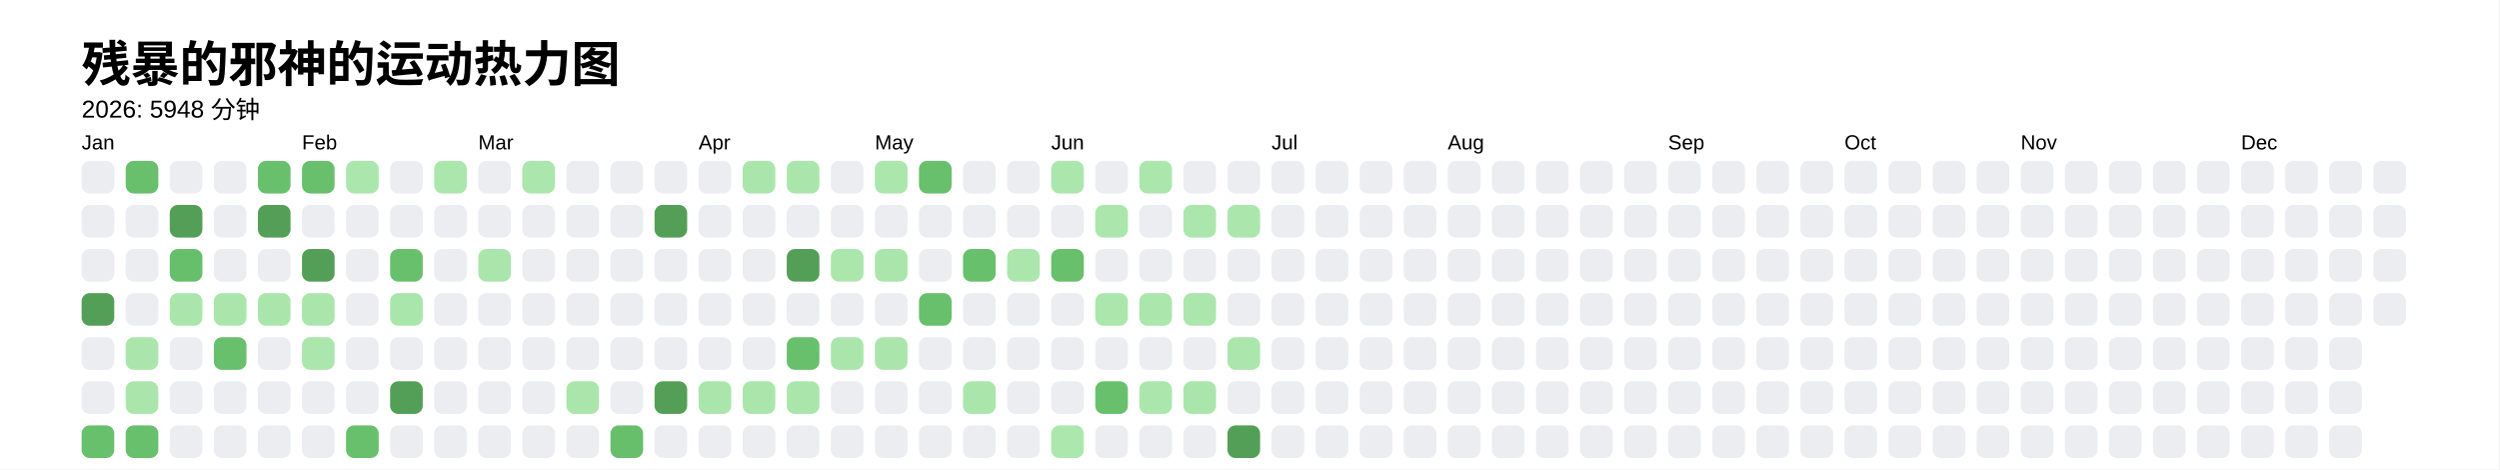
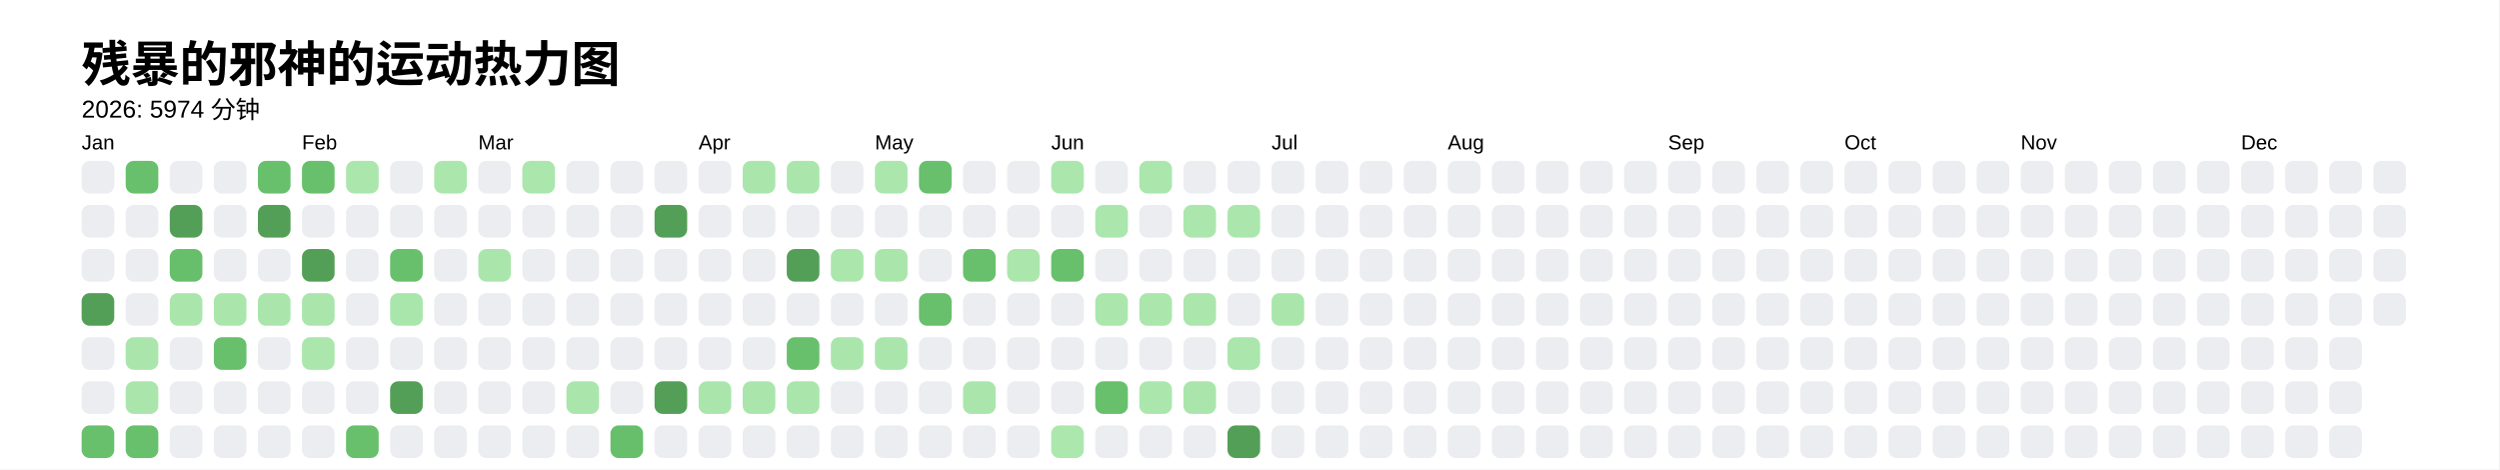
<svg xmlns="http://www.w3.org/2000/svg" baseProfile="full" height="57.5mm" version="1.1" viewBox="0,0,306.2,57.5" width="306.2mm">
  <defs />
  <rect fill="#FFFFFF" height="57.5" width="306.2" x="0" y="0" />
  <text fill="#000000" style="font-size:6px; font-family:Arial; font-weight:bold;" x="10" y="10">残暴的邪神的运动热力图</text>
-   <text fill="#000000" style="font-size:3px; font-family:Arial;" x="10" y="14.4">2026: 5948 分钟</text>
+   <text fill="#000000" style="font-size:3px; font-family:Arial;" x="10" y="14.4">2026: 5974 分钟</text>
  <text fill="#000000" style="font-size:2.5px; font-family:Arial" x="10" y="18.3">Jan</text>
  <rect fill="#EBEDF0" height="4" rx="1" ry="1" width="4" x="10" y="19.7" />
  <rect fill="#EBEDF0" height="4" rx="1" ry="1" width="4" x="10" y="25.1" />
  <rect fill="#EBEDF0" height="4" rx="1" ry="1" width="4" x="10" y="30.5" />
  <rect fill="#549F57" height="4" rx="1" ry="1" width="4" x="10" y="35.9" />
  <rect fill="#EBEDF0" height="4" rx="1" ry="1" width="4" x="10" y="41.3" />
  <rect fill="#EBEDF0" height="4" rx="1" ry="1" width="4" x="10" y="46.7" />
  <rect fill="#68c06d" height="4" rx="1" ry="1" width="4" x="10" y="52.1" />
  <rect fill="#68c06d" height="4" rx="1" ry="1" width="4" x="15.4" y="19.7" />
  <rect fill="#EBEDF0" height="4" rx="1" ry="1" width="4" x="15.4" y="25.1" />
  <rect fill="#EBEDF0" height="4" rx="1" ry="1" width="4" x="15.4" y="30.5" />
  <rect fill="#EBEDF0" height="4" rx="1" ry="1" width="4" x="15.4" y="35.9" />
  <rect fill="#aae6ac" height="4" rx="1" ry="1" width="4" x="15.4" y="41.3" />
  <rect fill="#aae6ac" height="4" rx="1" ry="1" width="4" x="15.4" y="46.7" />
  <rect fill="#68c06d" height="4" rx="1" ry="1" width="4" x="15.4" y="52.1" />
  <rect fill="#EBEDF0" height="4" rx="1" ry="1" width="4" x="20.8" y="19.7" />
  <rect fill="#549F57" height="4" rx="1" ry="1" width="4" x="20.8" y="25.1" />
  <rect fill="#67bf6c" height="4" rx="1" ry="1" width="4" x="20.8" y="30.5" />
  <rect fill="#aae6ac" height="4" rx="1" ry="1" width="4" x="20.8" y="35.9" />
  <rect fill="#EBEDF0" height="4" rx="1" ry="1" width="4" x="20.8" y="41.3" />
  <rect fill="#EBEDF0" height="4" rx="1" ry="1" width="4" x="20.8" y="46.7" />
  <rect fill="#EBEDF0" height="4" rx="1" ry="1" width="4" x="20.8" y="52.1" />
  <rect fill="#EBEDF0" height="4" rx="1" ry="1" width="4" x="26.2" y="19.7" />
  <rect fill="#EBEDF0" height="4" rx="1" ry="1" width="4" x="26.2" y="25.1" />
  <rect fill="#EBEDF0" height="4" rx="1" ry="1" width="4" x="26.2" y="30.5" />
  <rect fill="#aae6ac" height="4" rx="1" ry="1" width="4" x="26.2" y="35.9" />
  <rect fill="#68c06d" height="4" rx="1" ry="1" width="4" x="26.2" y="41.3" />
  <rect fill="#EBEDF0" height="4" rx="1" ry="1" width="4" x="26.2" y="46.7" />
  <rect fill="#EBEDF0" height="4" rx="1" ry="1" width="4" x="26.2" y="52.1" />
  <rect fill="#68c06d" height="4" rx="1" ry="1" width="4" x="31.6" y="19.7" />
  <rect fill="#549F57" height="4" rx="1" ry="1" width="4" x="31.6" y="25.1" />
  <rect fill="#EBEDF0" height="4" rx="1" ry="1" width="4" x="31.6" y="30.5" />
  <rect fill="#aae6ac" height="4" rx="1" ry="1" width="4" x="31.6" y="35.9" />
  <rect fill="#EBEDF0" height="4" rx="1" ry="1" width="4" x="31.6" y="41.3" />
  <rect fill="#EBEDF0" height="4" rx="1" ry="1" width="4" x="31.6" y="46.7" />
  <rect fill="#EBEDF0" height="4" rx="1" ry="1" width="4" x="31.6" y="52.1" />
  <text fill="#000000" style="font-size:2.5px; font-family:Arial" x="37.0" y="18.3">Feb</text>
  <rect fill="#68c06d" height="4" rx="1" ry="1" width="4" x="37.0" y="19.7" />
  <rect fill="#EBEDF0" height="4" rx="1" ry="1" width="4" x="37.0" y="25.1" />
  <rect fill="#549F57" height="4" rx="1" ry="1" width="4" x="37.0" y="30.5" />
  <rect fill="#aae6ac" height="4" rx="1" ry="1" width="4" x="37.0" y="35.9" />
  <rect fill="#abe7ad" height="4" rx="1" ry="1" width="4" x="37.0" y="41.3" />
  <rect fill="#EBEDF0" height="4" rx="1" ry="1" width="4" x="37.0" y="46.7" />
  <rect fill="#EBEDF0" height="4" rx="1" ry="1" width="4" x="37.0" y="52.1" />
  <rect fill="#abe7ad" height="4" rx="1" ry="1" width="4" x="42.4" y="19.7" />
  <rect fill="#EBEDF0" height="4" rx="1" ry="1" width="4" x="42.4" y="25.1" />
  <rect fill="#EBEDF0" height="4" rx="1" ry="1" width="4" x="42.4" y="30.5" />
  <rect fill="#EBEDF0" height="4" rx="1" ry="1" width="4" x="42.4" y="35.9" />
  <rect fill="#EBEDF0" height="4" rx="1" ry="1" width="4" x="42.4" y="41.3" />
  <rect fill="#EBEDF0" height="4" rx="1" ry="1" width="4" x="42.4" y="46.7" />
  <rect fill="#68c06d" height="4" rx="1" ry="1" width="4" x="42.4" y="52.1" />
  <rect fill="#EBEDF0" height="4" rx="1" ry="1" width="4" x="47.8" y="19.7" />
  <rect fill="#EBEDF0" height="4" rx="1" ry="1" width="4" x="47.8" y="25.1" />
  <rect fill="#68c06d" height="4" rx="1" ry="1" width="4" x="47.8" y="30.5" />
  <rect fill="#a9e6ab" height="4" rx="1" ry="1" width="4" x="47.8" y="35.9" />
  <rect fill="#EBEDF0" height="4" rx="1" ry="1" width="4" x="47.8" y="41.3" />
  <rect fill="#549F57" height="4" rx="1" ry="1" width="4" x="47.8" y="46.7" />
  <rect fill="#EBEDF0" height="4" rx="1" ry="1" width="4" x="47.8" y="52.1" />
  <rect fill="#abe7ad" height="4" rx="1" ry="1" width="4" x="53.2" y="19.7" />
  <rect fill="#EBEDF0" height="4" rx="1" ry="1" width="4" x="53.2" y="25.1" />
  <rect fill="#EBEDF0" height="4" rx="1" ry="1" width="4" x="53.2" y="30.5" />
  <rect fill="#EBEDF0" height="4" rx="1" ry="1" width="4" x="53.2" y="35.9" />
  <rect fill="#EBEDF0" height="4" rx="1" ry="1" width="4" x="53.2" y="41.3" />
  <rect fill="#EBEDF0" height="4" rx="1" ry="1" width="4" x="53.2" y="46.7" />
  <rect fill="#EBEDF0" height="4" rx="1" ry="1" width="4" x="53.2" y="52.1" />
  <text fill="#000000" style="font-size:2.5px; font-family:Arial" x="58.6" y="18.3">Mar</text>
  <rect fill="#EBEDF0" height="4" rx="1" ry="1" width="4" x="58.6" y="19.7" />
  <rect fill="#EBEDF0" height="4" rx="1" ry="1" width="4" x="58.6" y="25.1" />
  <rect fill="#aae6ac" height="4" rx="1" ry="1" width="4" x="58.6" y="30.5" />
  <rect fill="#EBEDF0" height="4" rx="1" ry="1" width="4" x="58.6" y="35.9" />
  <rect fill="#EBEDF0" height="4" rx="1" ry="1" width="4" x="58.6" y="41.3" />
  <rect fill="#EBEDF0" height="4" rx="1" ry="1" width="4" x="58.6" y="46.7" />
  <rect fill="#EBEDF0" height="4" rx="1" ry="1" width="4" x="58.6" y="52.1" />
  <rect fill="#abe6ad" height="4" rx="1" ry="1" width="4" x="64" y="19.7" />
  <rect fill="#EBEDF0" height="4" rx="1" ry="1" width="4" x="64" y="25.1" />
  <rect fill="#EBEDF0" height="4" rx="1" ry="1" width="4" x="64" y="30.5" />
  <rect fill="#EBEDF0" height="4" rx="1" ry="1" width="4" x="64" y="35.9" />
  <rect fill="#EBEDF0" height="4" rx="1" ry="1" width="4" x="64" y="41.3" />
  <rect fill="#EBEDF0" height="4" rx="1" ry="1" width="4" x="64" y="46.7" />
  <rect fill="#EBEDF0" height="4" rx="1" ry="1" width="4" x="64" y="52.1" />
  <rect fill="#EBEDF0" height="4" rx="1" ry="1" width="4" x="69.4" y="19.7" />
  <rect fill="#EBEDF0" height="4" rx="1" ry="1" width="4" x="69.4" y="25.1" />
  <rect fill="#EBEDF0" height="4" rx="1" ry="1" width="4" x="69.4" y="30.5" />
  <rect fill="#EBEDF0" height="4" rx="1" ry="1" width="4" x="69.4" y="35.9" />
  <rect fill="#EBEDF0" height="4" rx="1" ry="1" width="4" x="69.4" y="41.3" />
  <rect fill="#aae6ac" height="4" rx="1" ry="1" width="4" x="69.4" y="46.7" />
  <rect fill="#EBEDF0" height="4" rx="1" ry="1" width="4" x="69.4" y="52.1" />
  <rect fill="#EBEDF0" height="4" rx="1" ry="1" width="4" x="74.8" y="19.7" />
  <rect fill="#EBEDF0" height="4" rx="1" ry="1" width="4" x="74.8" y="25.1" />
  <rect fill="#EBEDF0" height="4" rx="1" ry="1" width="4" x="74.8" y="30.5" />
  <rect fill="#EBEDF0" height="4" rx="1" ry="1" width="4" x="74.8" y="35.9" />
  <rect fill="#EBEDF0" height="4" rx="1" ry="1" width="4" x="74.8" y="41.3" />
  <rect fill="#EBEDF0" height="4" rx="1" ry="1" width="4" x="74.8" y="46.7" />
  <rect fill="#67bf6c" height="4" rx="1" ry="1" width="4" x="74.8" y="52.1" />
  <rect fill="#EBEDF0" height="4" rx="1" ry="1" width="4" x="80.2" y="19.7" />
  <rect fill="#549F57" height="4" rx="1" ry="1" width="4" x="80.2" y="25.1" />
  <rect fill="#EBEDF0" height="4" rx="1" ry="1" width="4" x="80.2" y="30.5" />
  <rect fill="#EBEDF0" height="4" rx="1" ry="1" width="4" x="80.2" y="35.9" />
  <rect fill="#EBEDF0" height="4" rx="1" ry="1" width="4" x="80.2" y="41.3" />
  <rect fill="#549F57" height="4" rx="1" ry="1" width="4" x="80.2" y="46.7" />
  <rect fill="#EBEDF0" height="4" rx="1" ry="1" width="4" x="80.2" y="52.1" />
  <text fill="#000000" style="font-size:2.5px; font-family:Arial" x="85.6" y="18.3">Apr</text>
  <rect fill="#EBEDF0" height="4" rx="1" ry="1" width="4" x="85.6" y="19.7" />
  <rect fill="#EBEDF0" height="4" rx="1" ry="1" width="4" x="85.6" y="25.1" />
  <rect fill="#EBEDF0" height="4" rx="1" ry="1" width="4" x="85.6" y="30.5" />
  <rect fill="#EBEDF0" height="4" rx="1" ry="1" width="4" x="85.6" y="35.9" />
  <rect fill="#EBEDF0" height="4" rx="1" ry="1" width="4" x="85.6" y="41.3" />
  <rect fill="#aae6ac" height="4" rx="1" ry="1" width="4" x="85.6" y="46.7" />
  <rect fill="#EBEDF0" height="4" rx="1" ry="1" width="4" x="85.6" y="52.1" />
  <rect fill="#aae6ac" height="4" rx="1" ry="1" width="4" x="91" y="19.7" />
  <rect fill="#EBEDF0" height="4" rx="1" ry="1" width="4" x="91" y="25.1" />
  <rect fill="#EBEDF0" height="4" rx="1" ry="1" width="4" x="91" y="30.5" />
  <rect fill="#EBEDF0" height="4" rx="1" ry="1" width="4" x="91" y="35.9" />
  <rect fill="#EBEDF0" height="4" rx="1" ry="1" width="4" x="91" y="41.3" />
  <rect fill="#aae6ac" height="4" rx="1" ry="1" width="4" x="91" y="46.7" />
  <rect fill="#EBEDF0" height="4" rx="1" ry="1" width="4" x="91" y="52.1" />
  <rect fill="#aae6ac" height="4" rx="1" ry="1" width="4" x="96.4" y="19.7" />
  <rect fill="#EBEDF0" height="4" rx="1" ry="1" width="4" x="96.4" y="25.1" />
  <rect fill="#549F57" height="4" rx="1" ry="1" width="4" x="96.4" y="30.5" />
  <rect fill="#EBEDF0" height="4" rx="1" ry="1" width="4" x="96.4" y="35.9" />
  <rect fill="#68c06d" height="4" rx="1" ry="1" width="4" x="96.4" y="41.3" />
  <rect fill="#aae6ac" height="4" rx="1" ry="1" width="4" x="96.4" y="46.7" />
  <rect fill="#EBEDF0" height="4" rx="1" ry="1" width="4" x="96.4" y="52.1" />
  <rect fill="#EBEDF0" height="4" rx="1" ry="1" width="4" x="101.8" y="19.7" />
  <rect fill="#EBEDF0" height="4" rx="1" ry="1" width="4" x="101.8" y="25.1" />
  <rect fill="#abe7ad" height="4" rx="1" ry="1" width="4" x="101.8" y="30.5" />
  <rect fill="#EBEDF0" height="4" rx="1" ry="1" width="4" x="101.8" y="35.9" />
  <rect fill="#aae6ac" height="4" rx="1" ry="1" width="4" x="101.8" y="41.3" />
  <rect fill="#EBEDF0" height="4" rx="1" ry="1" width="4" x="101.8" y="46.7" />
  <rect fill="#EBEDF0" height="4" rx="1" ry="1" width="4" x="101.8" y="52.1" />
  <text fill="#000000" style="font-size:2.5px; font-family:Arial" x="107.2" y="18.3">May</text>
  <rect fill="#abe7ad" height="4" rx="1" ry="1" width="4" x="107.2" y="19.7" />
  <rect fill="#EBEDF0" height="4" rx="1" ry="1" width="4" x="107.2" y="25.1" />
  <rect fill="#aae6ac" height="4" rx="1" ry="1" width="4" x="107.2" y="30.5" />
  <rect fill="#EBEDF0" height="4" rx="1" ry="1" width="4" x="107.2" y="35.9" />
  <rect fill="#aae6ac" height="4" rx="1" ry="1" width="4" x="107.2" y="41.3" />
  <rect fill="#EBEDF0" height="4" rx="1" ry="1" width="4" x="107.2" y="46.7" />
  <rect fill="#EBEDF0" height="4" rx="1" ry="1" width="4" x="107.2" y="52.1" />
  <rect fill="#68c06d" height="4" rx="1" ry="1" width="4" x="112.6" y="19.7" />
  <rect fill="#EBEDF0" height="4" rx="1" ry="1" width="4" x="112.6" y="25.1" />
  <rect fill="#EBEDF0" height="4" rx="1" ry="1" width="4" x="112.6" y="30.5" />
  <rect fill="#68c06d" height="4" rx="1" ry="1" width="4" x="112.6" y="35.9" />
  <rect fill="#EBEDF0" height="4" rx="1" ry="1" width="4" x="112.6" y="41.3" />
  <rect fill="#EBEDF0" height="4" rx="1" ry="1" width="4" x="112.6" y="46.7" />
  <rect fill="#EBEDF0" height="4" rx="1" ry="1" width="4" x="112.6" y="52.1" />
  <rect fill="#EBEDF0" height="4" rx="1" ry="1" width="4" x="118" y="19.7" />
  <rect fill="#EBEDF0" height="4" rx="1" ry="1" width="4" x="118" y="25.1" />
  <rect fill="#68c06d" height="4" rx="1" ry="1" width="4" x="118" y="30.5" />
  <rect fill="#EBEDF0" height="4" rx="1" ry="1" width="4" x="118" y="35.9" />
  <rect fill="#EBEDF0" height="4" rx="1" ry="1" width="4" x="118" y="41.3" />
  <rect fill="#aae6ac" height="4" rx="1" ry="1" width="4" x="118" y="46.7" />
  <rect fill="#EBEDF0" height="4" rx="1" ry="1" width="4" x="118" y="52.1" />
  <rect fill="#EBEDF0" height="4" rx="1" ry="1" width="4" x="123.4" y="19.7" />
  <rect fill="#EBEDF0" height="4" rx="1" ry="1" width="4" x="123.4" y="25.1" />
  <rect fill="#abe6ad" height="4" rx="1" ry="1" width="4" x="123.4" y="30.5" />
  <rect fill="#EBEDF0" height="4" rx="1" ry="1" width="4" x="123.4" y="35.9" />
  <rect fill="#EBEDF0" height="4" rx="1" ry="1" width="4" x="123.4" y="41.3" />
  <rect fill="#EBEDF0" height="4" rx="1" ry="1" width="4" x="123.4" y="46.7" />
  <rect fill="#EBEDF0" height="4" rx="1" ry="1" width="4" x="123.4" y="52.1" />
  <text fill="#000000" style="font-size:2.5px; font-family:Arial" x="128.8" y="18.3">Jun</text>
  <rect fill="#abe7ad" height="4" rx="1" ry="1" width="4" x="128.8" y="19.7" />
  <rect fill="#EBEDF0" height="4" rx="1" ry="1" width="4" x="128.8" y="25.1" />
  <rect fill="#68c06d" height="4" rx="1" ry="1" width="4" x="128.8" y="30.5" />
  <rect fill="#EBEDF0" height="4" rx="1" ry="1" width="4" x="128.8" y="35.9" />
  <rect fill="#EBEDF0" height="4" rx="1" ry="1" width="4" x="128.8" y="41.3" />
  <rect fill="#EBEDF0" height="4" rx="1" ry="1" width="4" x="128.8" y="46.7" />
  <rect fill="#ace7ae" height="4" rx="1" ry="1" width="4" x="128.8" y="52.1" />
  <rect fill="#EBEDF0" height="4" rx="1" ry="1" width="4" x="134.2" y="19.7" />
  <rect fill="#abe6ad" height="4" rx="1" ry="1" width="4" x="134.2" y="25.1" />
  <rect fill="#EBEDF0" height="4" rx="1" ry="1" width="4" x="134.2" y="30.5" />
  <rect fill="#abe7ad" height="4" rx="1" ry="1" width="4" x="134.2" y="35.9" />
  <rect fill="#EBEDF0" height="4" rx="1" ry="1" width="4" x="134.2" y="41.3" />
  <rect fill="#68c06d" height="4" rx="1" ry="1" width="4" x="134.2" y="46.7" />
  <rect fill="#EBEDF0" height="4" rx="1" ry="1" width="4" x="134.2" y="52.1" />
  <rect fill="#abe6ad" height="4" rx="1" ry="1" width="4" x="139.6" y="19.7" />
  <rect fill="#EBEDF0" height="4" rx="1" ry="1" width="4" x="139.6" y="25.1" />
  <rect fill="#EBEDF0" height="4" rx="1" ry="1" width="4" x="139.6" y="30.5" />
  <rect fill="#abe6ad" height="4" rx="1" ry="1" width="4" x="139.6" y="35.9" />
  <rect fill="#EBEDF0" height="4" rx="1" ry="1" width="4" x="139.6" y="41.3" />
  <rect fill="#abe7ad" height="4" rx="1" ry="1" width="4" x="139.6" y="46.7" />
  <rect fill="#EBEDF0" height="4" rx="1" ry="1" width="4" x="139.6" y="52.1" />
  <rect fill="#EBEDF0" height="4" rx="1" ry="1" width="4" x="145" y="19.7" />
  <rect fill="#abe7ad" height="4" rx="1" ry="1" width="4" x="145" y="25.1" />
  <rect fill="#EBEDF0" height="4" rx="1" ry="1" width="4" x="145" y="30.5" />
  <rect fill="#abe6ad" height="4" rx="1" ry="1" width="4" x="145" y="35.9" />
  <rect fill="#EBEDF0" height="4" rx="1" ry="1" width="4" x="145" y="41.3" />
  <rect fill="#aae6ac" height="4" rx="1" ry="1" width="4" x="145" y="46.7" />
  <rect fill="#EBEDF0" height="4" rx="1" ry="1" width="4" x="145" y="52.1" />
  <rect fill="#EBEDF0" height="4" rx="1" ry="1" width="4" x="150.4" y="19.7" />
  <rect fill="#abe7ad" height="4" rx="1" ry="1" width="4" x="150.4" y="25.1" />
  <rect fill="#EBEDF0" height="4" rx="1" ry="1" width="4" x="150.4" y="30.5" />
  <rect fill="#EBEDF0" height="4" rx="1" ry="1" width="4" x="150.4" y="35.9" />
  <rect fill="#abe6ad" height="4" rx="1" ry="1" width="4" x="150.4" y="41.3" />
  <rect fill="#EBEDF0" height="4" rx="1" ry="1" width="4" x="150.4" y="46.7" />
  <rect fill="#549F57" height="4" rx="1" ry="1" width="4" x="150.4" y="52.1" />
  <text fill="#000000" style="font-size:2.5px; font-family:Arial" x="155.8" y="18.3">Jul</text>
  <rect fill="#EBEDF0" height="4" rx="1" ry="1" width="4" x="155.8" y="19.7" />
  <rect fill="#EBEDF0" height="4" rx="1" ry="1" width="4" x="155.8" y="25.1" />
  <rect fill="#EBEDF0" height="4" rx="1" ry="1" width="4" x="155.8" y="30.5" />
-   <rect fill="#EBEDF0" height="4" rx="1" ry="1" width="4" x="155.8" y="35.9" />
+   <rect fill="#aae6ac" height="4" rx="1" ry="1" width="4" x="155.8" y="35.9" />
  <rect fill="#EBEDF0" height="4" rx="1" ry="1" width="4" x="155.8" y="41.3" />
  <rect fill="#EBEDF0" height="4" rx="1" ry="1" width="4" x="155.8" y="46.7" />
  <rect fill="#EBEDF0" height="4" rx="1" ry="1" width="4" x="155.8" y="52.1" />
  <rect fill="#EBEDF0" height="4" rx="1" ry="1" width="4" x="161.2" y="19.7" />
  <rect fill="#EBEDF0" height="4" rx="1" ry="1" width="4" x="161.2" y="25.1" />
  <rect fill="#EBEDF0" height="4" rx="1" ry="1" width="4" x="161.2" y="30.5" />
  <rect fill="#EBEDF0" height="4" rx="1" ry="1" width="4" x="161.2" y="35.9" />
  <rect fill="#EBEDF0" height="4" rx="1" ry="1" width="4" x="161.2" y="41.3" />
  <rect fill="#EBEDF0" height="4" rx="1" ry="1" width="4" x="161.2" y="46.7" />
  <rect fill="#EBEDF0" height="4" rx="1" ry="1" width="4" x="161.2" y="52.1" />
  <rect fill="#EBEDF0" height="4" rx="1" ry="1" width="4" x="166.6" y="19.7" />
  <rect fill="#EBEDF0" height="4" rx="1" ry="1" width="4" x="166.6" y="25.1" />
  <rect fill="#EBEDF0" height="4" rx="1" ry="1" width="4" x="166.6" y="30.5" />
  <rect fill="#EBEDF0" height="4" rx="1" ry="1" width="4" x="166.6" y="35.9" />
  <rect fill="#EBEDF0" height="4" rx="1" ry="1" width="4" x="166.6" y="41.3" />
  <rect fill="#EBEDF0" height="4" rx="1" ry="1" width="4" x="166.6" y="46.7" />
  <rect fill="#EBEDF0" height="4" rx="1" ry="1" width="4" x="166.6" y="52.1" />
  <rect fill="#EBEDF0" height="4" rx="1" ry="1" width="4" x="172" y="19.7" />
  <rect fill="#EBEDF0" height="4" rx="1" ry="1" width="4" x="172" y="25.1" />
  <rect fill="#EBEDF0" height="4" rx="1" ry="1" width="4" x="172" y="30.5" />
  <rect fill="#EBEDF0" height="4" rx="1" ry="1" width="4" x="172" y="35.9" />
  <rect fill="#EBEDF0" height="4" rx="1" ry="1" width="4" x="172" y="41.3" />
  <rect fill="#EBEDF0" height="4" rx="1" ry="1" width="4" x="172" y="46.7" />
  <rect fill="#EBEDF0" height="4" rx="1" ry="1" width="4" x="172" y="52.1" />
  <text fill="#000000" style="font-size:2.5px; font-family:Arial" x="177.4" y="18.3">Aug</text>
  <rect fill="#EBEDF0" height="4" rx="1" ry="1" width="4" x="177.4" y="19.7" />
  <rect fill="#EBEDF0" height="4" rx="1" ry="1" width="4" x="177.4" y="25.1" />
  <rect fill="#EBEDF0" height="4" rx="1" ry="1" width="4" x="177.4" y="30.5" />
  <rect fill="#EBEDF0" height="4" rx="1" ry="1" width="4" x="177.4" y="35.9" />
  <rect fill="#EBEDF0" height="4" rx="1" ry="1" width="4" x="177.4" y="41.3" />
  <rect fill="#EBEDF0" height="4" rx="1" ry="1" width="4" x="177.4" y="46.7" />
  <rect fill="#EBEDF0" height="4" rx="1" ry="1" width="4" x="177.4" y="52.1" />
  <rect fill="#EBEDF0" height="4" rx="1" ry="1" width="4" x="182.8" y="19.7" />
  <rect fill="#EBEDF0" height="4" rx="1" ry="1" width="4" x="182.8" y="25.1" />
  <rect fill="#EBEDF0" height="4" rx="1" ry="1" width="4" x="182.8" y="30.5" />
  <rect fill="#EBEDF0" height="4" rx="1" ry="1" width="4" x="182.8" y="35.9" />
  <rect fill="#EBEDF0" height="4" rx="1" ry="1" width="4" x="182.8" y="41.3" />
  <rect fill="#EBEDF0" height="4" rx="1" ry="1" width="4" x="182.8" y="46.7" />
  <rect fill="#EBEDF0" height="4" rx="1" ry="1" width="4" x="182.8" y="52.1" />
  <rect fill="#EBEDF0" height="4" rx="1" ry="1" width="4" x="188.2" y="19.7" />
  <rect fill="#EBEDF0" height="4" rx="1" ry="1" width="4" x="188.2" y="25.1" />
  <rect fill="#EBEDF0" height="4" rx="1" ry="1" width="4" x="188.2" y="30.5" />
  <rect fill="#EBEDF0" height="4" rx="1" ry="1" width="4" x="188.2" y="35.9" />
  <rect fill="#EBEDF0" height="4" rx="1" ry="1" width="4" x="188.2" y="41.3" />
  <rect fill="#EBEDF0" height="4" rx="1" ry="1" width="4" x="188.2" y="46.7" />
  <rect fill="#EBEDF0" height="4" rx="1" ry="1" width="4" x="188.2" y="52.1" />
  <rect fill="#EBEDF0" height="4" rx="1" ry="1" width="4" x="193.6" y="19.7" />
  <rect fill="#EBEDF0" height="4" rx="1" ry="1" width="4" x="193.6" y="25.1" />
  <rect fill="#EBEDF0" height="4" rx="1" ry="1" width="4" x="193.6" y="30.5" />
  <rect fill="#EBEDF0" height="4" rx="1" ry="1" width="4" x="193.6" y="35.9" />
  <rect fill="#EBEDF0" height="4" rx="1" ry="1" width="4" x="193.6" y="41.3" />
  <rect fill="#EBEDF0" height="4" rx="1" ry="1" width="4" x="193.6" y="46.7" />
  <rect fill="#EBEDF0" height="4" rx="1" ry="1" width="4" x="193.6" y="52.1" />
  <rect fill="#EBEDF0" height="4" rx="1" ry="1" width="4" x="199" y="19.7" />
  <rect fill="#EBEDF0" height="4" rx="1" ry="1" width="4" x="199" y="25.1" />
  <rect fill="#EBEDF0" height="4" rx="1" ry="1" width="4" x="199" y="30.5" />
  <rect fill="#EBEDF0" height="4" rx="1" ry="1" width="4" x="199" y="35.9" />
  <rect fill="#EBEDF0" height="4" rx="1" ry="1" width="4" x="199" y="41.3" />
  <rect fill="#EBEDF0" height="4" rx="1" ry="1" width="4" x="199" y="46.7" />
  <rect fill="#EBEDF0" height="4" rx="1" ry="1" width="4" x="199" y="52.1" />
  <text fill="#000000" style="font-size:2.5px; font-family:Arial" x="204.4" y="18.3">Sep</text>
  <rect fill="#EBEDF0" height="4" rx="1" ry="1" width="4" x="204.4" y="19.7" />
  <rect fill="#EBEDF0" height="4" rx="1" ry="1" width="4" x="204.4" y="25.1" />
  <rect fill="#EBEDF0" height="4" rx="1" ry="1" width="4" x="204.4" y="30.5" />
  <rect fill="#EBEDF0" height="4" rx="1" ry="1" width="4" x="204.4" y="35.9" />
  <rect fill="#EBEDF0" height="4" rx="1" ry="1" width="4" x="204.4" y="41.3" />
  <rect fill="#EBEDF0" height="4" rx="1" ry="1" width="4" x="204.4" y="46.7" />
  <rect fill="#EBEDF0" height="4" rx="1" ry="1" width="4" x="204.4" y="52.1" />
  <rect fill="#EBEDF0" height="4" rx="1" ry="1" width="4" x="209.8" y="19.7" />
  <rect fill="#EBEDF0" height="4" rx="1" ry="1" width="4" x="209.8" y="25.1" />
  <rect fill="#EBEDF0" height="4" rx="1" ry="1" width="4" x="209.8" y="30.5" />
  <rect fill="#EBEDF0" height="4" rx="1" ry="1" width="4" x="209.8" y="35.9" />
  <rect fill="#EBEDF0" height="4" rx="1" ry="1" width="4" x="209.8" y="41.3" />
  <rect fill="#EBEDF0" height="4" rx="1" ry="1" width="4" x="209.8" y="46.7" />
  <rect fill="#EBEDF0" height="4" rx="1" ry="1" width="4" x="209.8" y="52.1" />
  <rect fill="#EBEDF0" height="4" rx="1" ry="1" width="4" x="215.2" y="19.7" />
  <rect fill="#EBEDF0" height="4" rx="1" ry="1" width="4" x="215.2" y="25.1" />
  <rect fill="#EBEDF0" height="4" rx="1" ry="1" width="4" x="215.2" y="30.5" />
  <rect fill="#EBEDF0" height="4" rx="1" ry="1" width="4" x="215.2" y="35.9" />
  <rect fill="#EBEDF0" height="4" rx="1" ry="1" width="4" x="215.2" y="41.3" />
  <rect fill="#EBEDF0" height="4" rx="1" ry="1" width="4" x="215.2" y="46.7" />
  <rect fill="#EBEDF0" height="4" rx="1" ry="1" width="4" x="215.2" y="52.1" />
  <rect fill="#EBEDF0" height="4" rx="1" ry="1" width="4" x="220.6" y="19.7" />
  <rect fill="#EBEDF0" height="4" rx="1" ry="1" width="4" x="220.6" y="25.1" />
  <rect fill="#EBEDF0" height="4" rx="1" ry="1" width="4" x="220.6" y="30.5" />
  <rect fill="#EBEDF0" height="4" rx="1" ry="1" width="4" x="220.6" y="35.9" />
  <rect fill="#EBEDF0" height="4" rx="1" ry="1" width="4" x="220.6" y="41.3" />
  <rect fill="#EBEDF0" height="4" rx="1" ry="1" width="4" x="220.6" y="46.7" />
  <rect fill="#EBEDF0" height="4" rx="1" ry="1" width="4" x="220.6" y="52.1" />
  <text fill="#000000" style="font-size:2.5px; font-family:Arial" x="226" y="18.3">Oct</text>
  <rect fill="#EBEDF0" height="4" rx="1" ry="1" width="4" x="226" y="19.7" />
  <rect fill="#EBEDF0" height="4" rx="1" ry="1" width="4" x="226" y="25.1" />
  <rect fill="#EBEDF0" height="4" rx="1" ry="1" width="4" x="226" y="30.5" />
  <rect fill="#EBEDF0" height="4" rx="1" ry="1" width="4" x="226" y="35.9" />
  <rect fill="#EBEDF0" height="4" rx="1" ry="1" width="4" x="226" y="41.3" />
  <rect fill="#EBEDF0" height="4" rx="1" ry="1" width="4" x="226" y="46.7" />
  <rect fill="#EBEDF0" height="4" rx="1" ry="1" width="4" x="226" y="52.1" />
  <rect fill="#EBEDF0" height="4" rx="1" ry="1" width="4" x="231.4" y="19.7" />
  <rect fill="#EBEDF0" height="4" rx="1" ry="1" width="4" x="231.4" y="25.1" />
  <rect fill="#EBEDF0" height="4" rx="1" ry="1" width="4" x="231.4" y="30.5" />
  <rect fill="#EBEDF0" height="4" rx="1" ry="1" width="4" x="231.4" y="35.9" />
  <rect fill="#EBEDF0" height="4" rx="1" ry="1" width="4" x="231.4" y="41.3" />
  <rect fill="#EBEDF0" height="4" rx="1" ry="1" width="4" x="231.4" y="46.7" />
  <rect fill="#EBEDF0" height="4" rx="1" ry="1" width="4" x="231.4" y="52.1" />
  <rect fill="#EBEDF0" height="4" rx="1" ry="1" width="4" x="236.8" y="19.7" />
  <rect fill="#EBEDF0" height="4" rx="1" ry="1" width="4" x="236.8" y="25.1" />
  <rect fill="#EBEDF0" height="4" rx="1" ry="1" width="4" x="236.8" y="30.5" />
  <rect fill="#EBEDF0" height="4" rx="1" ry="1" width="4" x="236.8" y="35.9" />
  <rect fill="#EBEDF0" height="4" rx="1" ry="1" width="4" x="236.8" y="41.3" />
  <rect fill="#EBEDF0" height="4" rx="1" ry="1" width="4" x="236.8" y="46.7" />
  <rect fill="#EBEDF0" height="4" rx="1" ry="1" width="4" x="236.8" y="52.1" />
  <rect fill="#EBEDF0" height="4" rx="1" ry="1" width="4" x="242.2" y="19.7" />
  <rect fill="#EBEDF0" height="4" rx="1" ry="1" width="4" x="242.2" y="25.1" />
  <rect fill="#EBEDF0" height="4" rx="1" ry="1" width="4" x="242.2" y="30.5" />
  <rect fill="#EBEDF0" height="4" rx="1" ry="1" width="4" x="242.2" y="35.9" />
  <rect fill="#EBEDF0" height="4" rx="1" ry="1" width="4" x="242.2" y="41.3" />
  <rect fill="#EBEDF0" height="4" rx="1" ry="1" width="4" x="242.2" y="46.7" />
  <rect fill="#EBEDF0" height="4" rx="1" ry="1" width="4" x="242.2" y="52.1" />
  <text fill="#000000" style="font-size:2.5px; font-family:Arial" x="247.6" y="18.3">Nov</text>
  <rect fill="#EBEDF0" height="4" rx="1" ry="1" width="4" x="247.6" y="19.7" />
  <rect fill="#EBEDF0" height="4" rx="1" ry="1" width="4" x="247.6" y="25.1" />
  <rect fill="#EBEDF0" height="4" rx="1" ry="1" width="4" x="247.6" y="30.5" />
  <rect fill="#EBEDF0" height="4" rx="1" ry="1" width="4" x="247.6" y="35.9" />
  <rect fill="#EBEDF0" height="4" rx="1" ry="1" width="4" x="247.6" y="41.3" />
  <rect fill="#EBEDF0" height="4" rx="1" ry="1" width="4" x="247.6" y="46.7" />
  <rect fill="#EBEDF0" height="4" rx="1" ry="1" width="4" x="247.6" y="52.1" />
  <rect fill="#EBEDF0" height="4" rx="1" ry="1" width="4" x="253" y="19.7" />
  <rect fill="#EBEDF0" height="4" rx="1" ry="1" width="4" x="253" y="25.1" />
  <rect fill="#EBEDF0" height="4" rx="1" ry="1" width="4" x="253" y="30.5" />
  <rect fill="#EBEDF0" height="4" rx="1" ry="1" width="4" x="253" y="35.9" />
  <rect fill="#EBEDF0" height="4" rx="1" ry="1" width="4" x="253" y="41.3" />
  <rect fill="#EBEDF0" height="4" rx="1" ry="1" width="4" x="253" y="46.7" />
  <rect fill="#EBEDF0" height="4" rx="1" ry="1" width="4" x="253" y="52.1" />
  <rect fill="#EBEDF0" height="4" rx="1" ry="1" width="4" x="258.4" y="19.7" />
  <rect fill="#EBEDF0" height="4" rx="1" ry="1" width="4" x="258.4" y="25.1" />
  <rect fill="#EBEDF0" height="4" rx="1" ry="1" width="4" x="258.4" y="30.5" />
  <rect fill="#EBEDF0" height="4" rx="1" ry="1" width="4" x="258.4" y="35.9" />
  <rect fill="#EBEDF0" height="4" rx="1" ry="1" width="4" x="258.4" y="41.3" />
  <rect fill="#EBEDF0" height="4" rx="1" ry="1" width="4" x="258.4" y="46.7" />
  <rect fill="#EBEDF0" height="4" rx="1" ry="1" width="4" x="258.4" y="52.1" />
  <rect fill="#EBEDF0" height="4" rx="1" ry="1" width="4" x="263.8" y="19.7" />
  <rect fill="#EBEDF0" height="4" rx="1" ry="1" width="4" x="263.8" y="25.1" />
  <rect fill="#EBEDF0" height="4" rx="1" ry="1" width="4" x="263.8" y="30.5" />
  <rect fill="#EBEDF0" height="4" rx="1" ry="1" width="4" x="263.8" y="35.9" />
  <rect fill="#EBEDF0" height="4" rx="1" ry="1" width="4" x="263.8" y="41.3" />
  <rect fill="#EBEDF0" height="4" rx="1" ry="1" width="4" x="263.8" y="46.7" />
  <rect fill="#EBEDF0" height="4" rx="1" ry="1" width="4" x="263.8" y="52.1" />
  <rect fill="#EBEDF0" height="4" rx="1" ry="1" width="4" x="269.2" y="19.7" />
  <rect fill="#EBEDF0" height="4" rx="1" ry="1" width="4" x="269.2" y="25.1" />
  <rect fill="#EBEDF0" height="4" rx="1" ry="1" width="4" x="269.2" y="30.5" />
  <rect fill="#EBEDF0" height="4" rx="1" ry="1" width="4" x="269.2" y="35.9" />
  <rect fill="#EBEDF0" height="4" rx="1" ry="1" width="4" x="269.2" y="41.3" />
  <rect fill="#EBEDF0" height="4" rx="1" ry="1" width="4" x="269.2" y="46.7" />
  <rect fill="#EBEDF0" height="4" rx="1" ry="1" width="4" x="269.2" y="52.1" />
  <text fill="#000000" style="font-size:2.5px; font-family:Arial" x="274.6" y="18.3">Dec</text>
  <rect fill="#EBEDF0" height="4" rx="1" ry="1" width="4" x="274.6" y="19.7" />
  <rect fill="#EBEDF0" height="4" rx="1" ry="1" width="4" x="274.6" y="25.1" />
  <rect fill="#EBEDF0" height="4" rx="1" ry="1" width="4" x="274.6" y="30.5" />
  <rect fill="#EBEDF0" height="4" rx="1" ry="1" width="4" x="274.6" y="35.9" />
  <rect fill="#EBEDF0" height="4" rx="1" ry="1" width="4" x="274.6" y="41.3" />
  <rect fill="#EBEDF0" height="4" rx="1" ry="1" width="4" x="274.6" y="46.7" />
  <rect fill="#EBEDF0" height="4" rx="1" ry="1" width="4" x="274.6" y="52.1" />
  <rect fill="#EBEDF0" height="4" rx="1" ry="1" width="4" x="280" y="19.7" />
  <rect fill="#EBEDF0" height="4" rx="1" ry="1" width="4" x="280" y="25.1" />
  <rect fill="#EBEDF0" height="4" rx="1" ry="1" width="4" x="280" y="30.5" />
  <rect fill="#EBEDF0" height="4" rx="1" ry="1" width="4" x="280" y="35.9" />
  <rect fill="#EBEDF0" height="4" rx="1" ry="1" width="4" x="280" y="41.3" />
  <rect fill="#EBEDF0" height="4" rx="1" ry="1" width="4" x="280" y="46.7" />
  <rect fill="#EBEDF0" height="4" rx="1" ry="1" width="4" x="280" y="52.1" />
  <rect fill="#EBEDF0" height="4" rx="1" ry="1" width="4" x="285.4" y="19.7" />
  <rect fill="#EBEDF0" height="4" rx="1" ry="1" width="4" x="285.4" y="25.1" />
  <rect fill="#EBEDF0" height="4" rx="1" ry="1" width="4" x="285.4" y="30.5" />
  <rect fill="#EBEDF0" height="4" rx="1" ry="1" width="4" x="285.4" y="35.9" />
  <rect fill="#EBEDF0" height="4" rx="1" ry="1" width="4" x="285.4" y="41.3" />
  <rect fill="#EBEDF0" height="4" rx="1" ry="1" width="4" x="285.4" y="46.7" />
  <rect fill="#EBEDF0" height="4" rx="1" ry="1" width="4" x="285.4" y="52.1" />
  <rect fill="#EBEDF0" height="4" rx="1" ry="1" width="4" x="290.8" y="19.7" />
  <rect fill="#EBEDF0" height="4" rx="1" ry="1" width="4" x="290.8" y="25.1" />
  <rect fill="#EBEDF0" height="4" rx="1" ry="1" width="4" x="290.8" y="30.5" />
  <rect fill="#EBEDF0" height="4" rx="1" ry="1" width="4" x="290.8" y="35.9" />
</svg>
